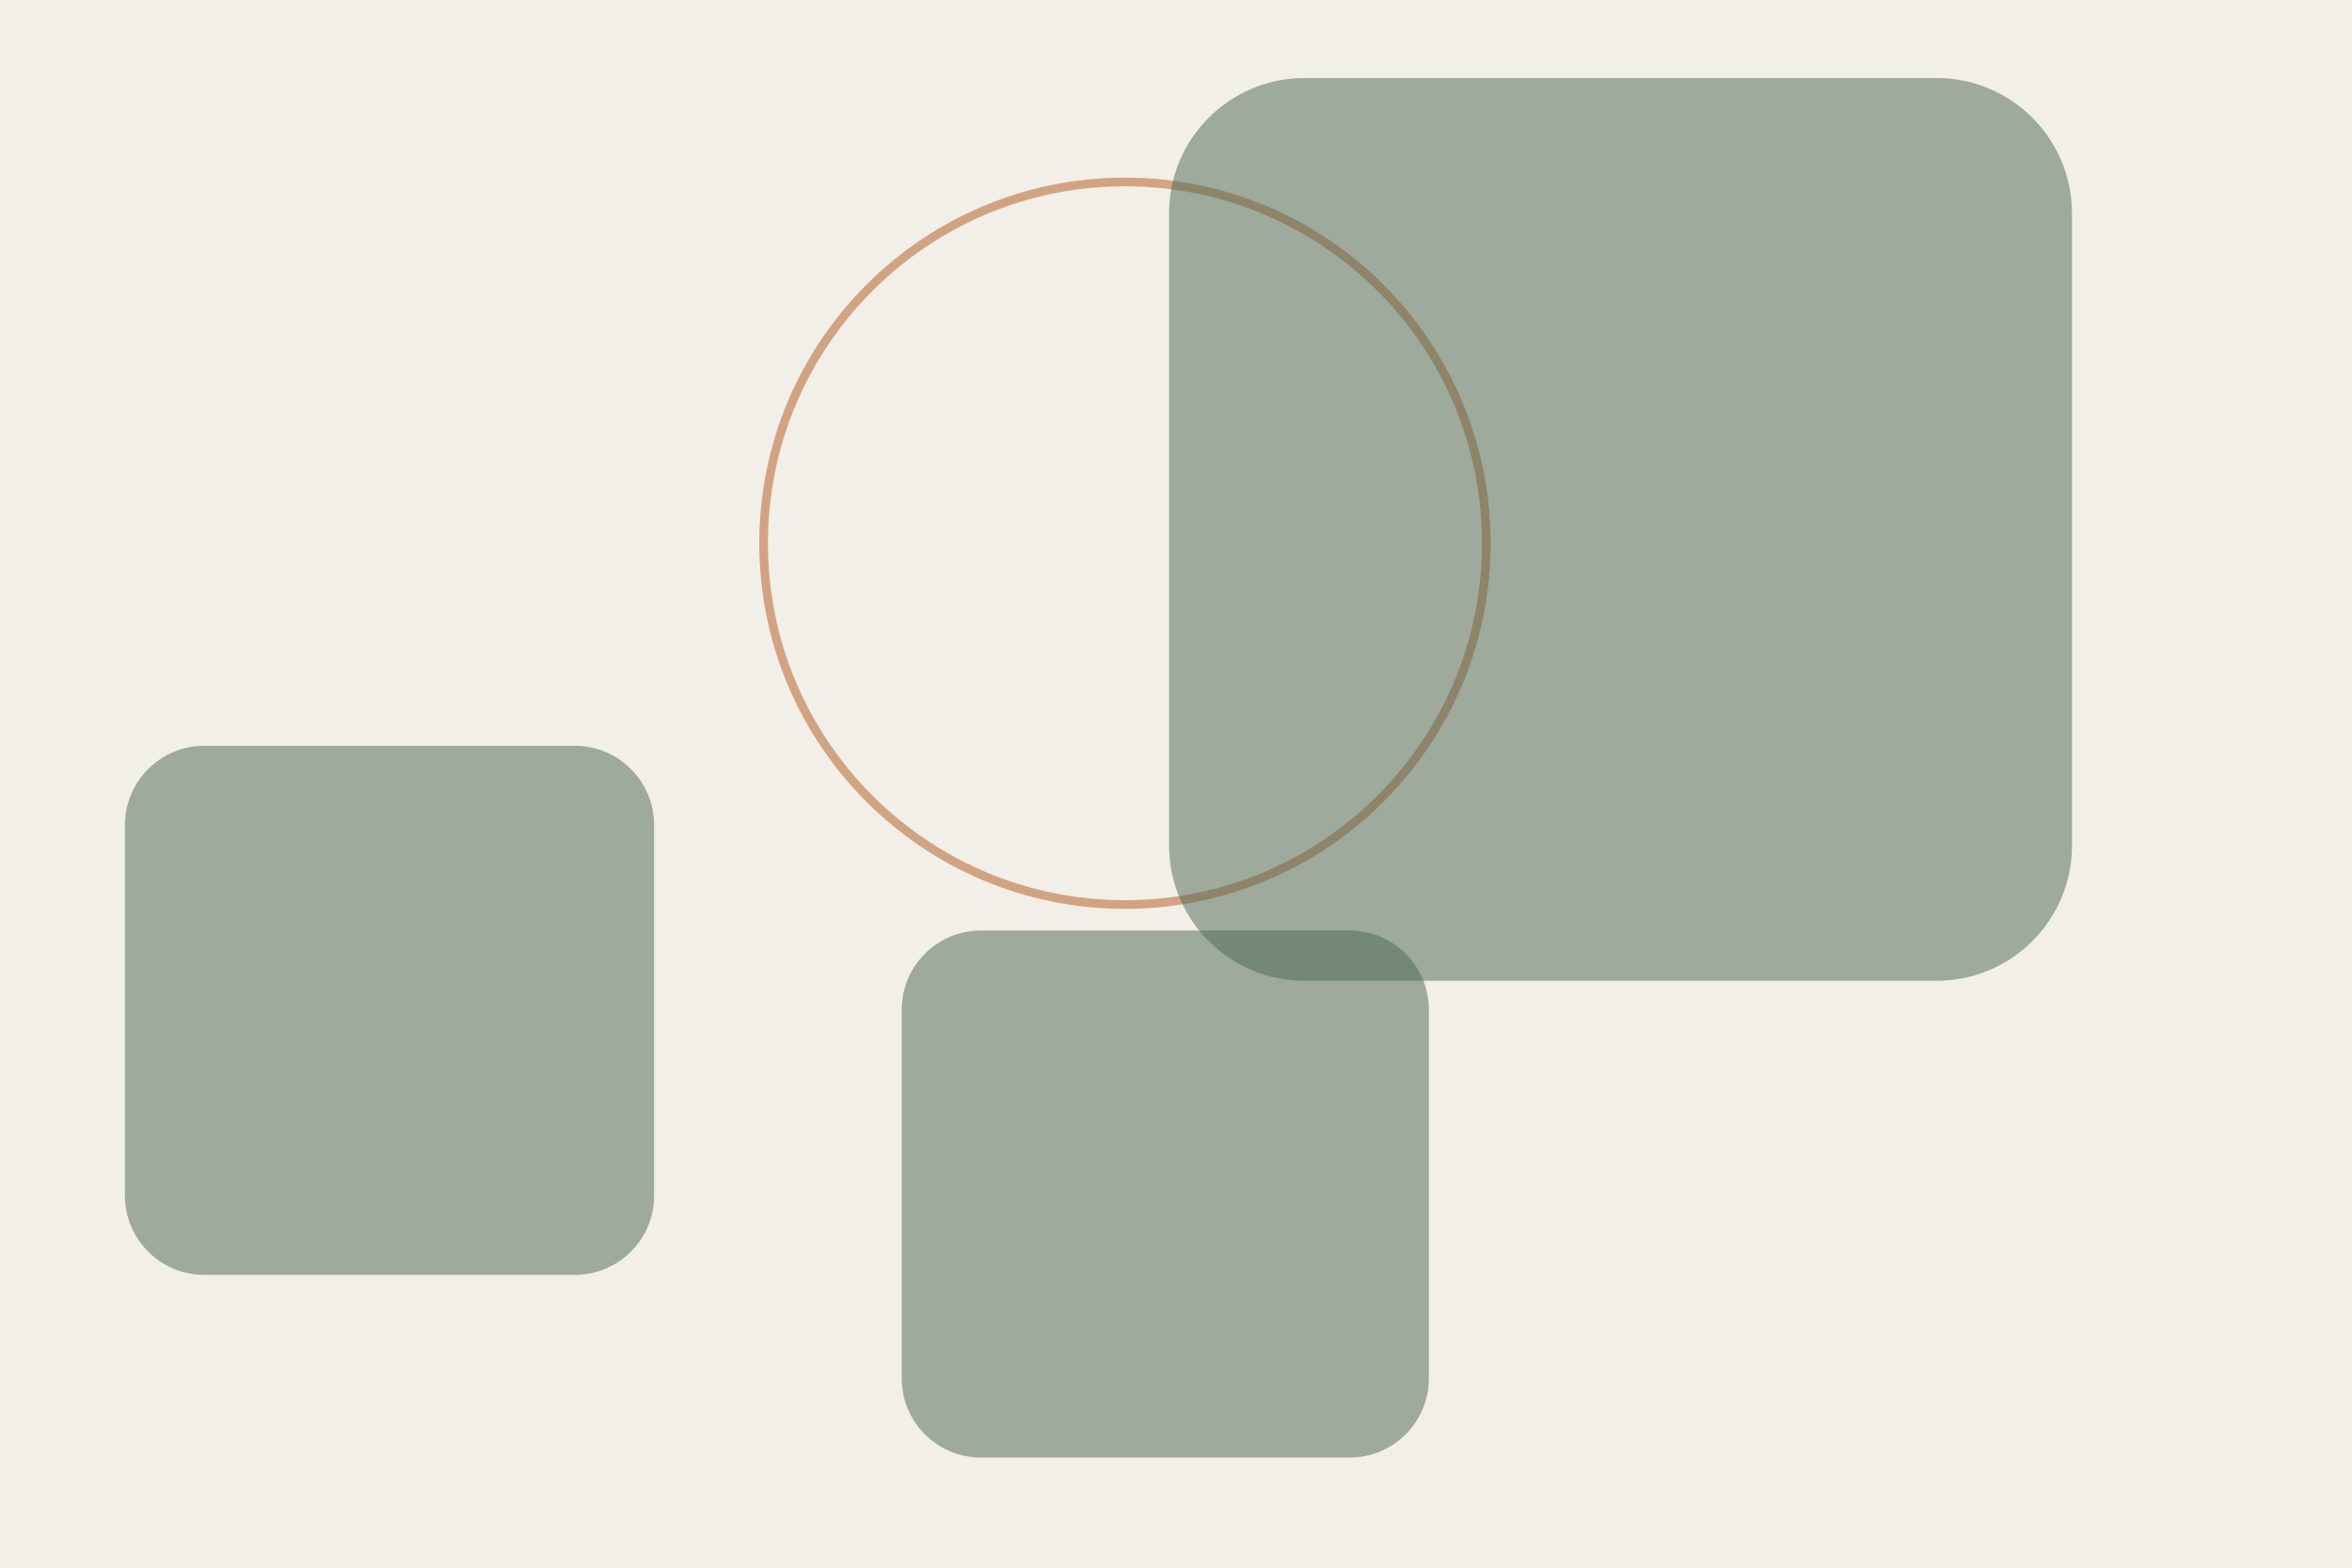
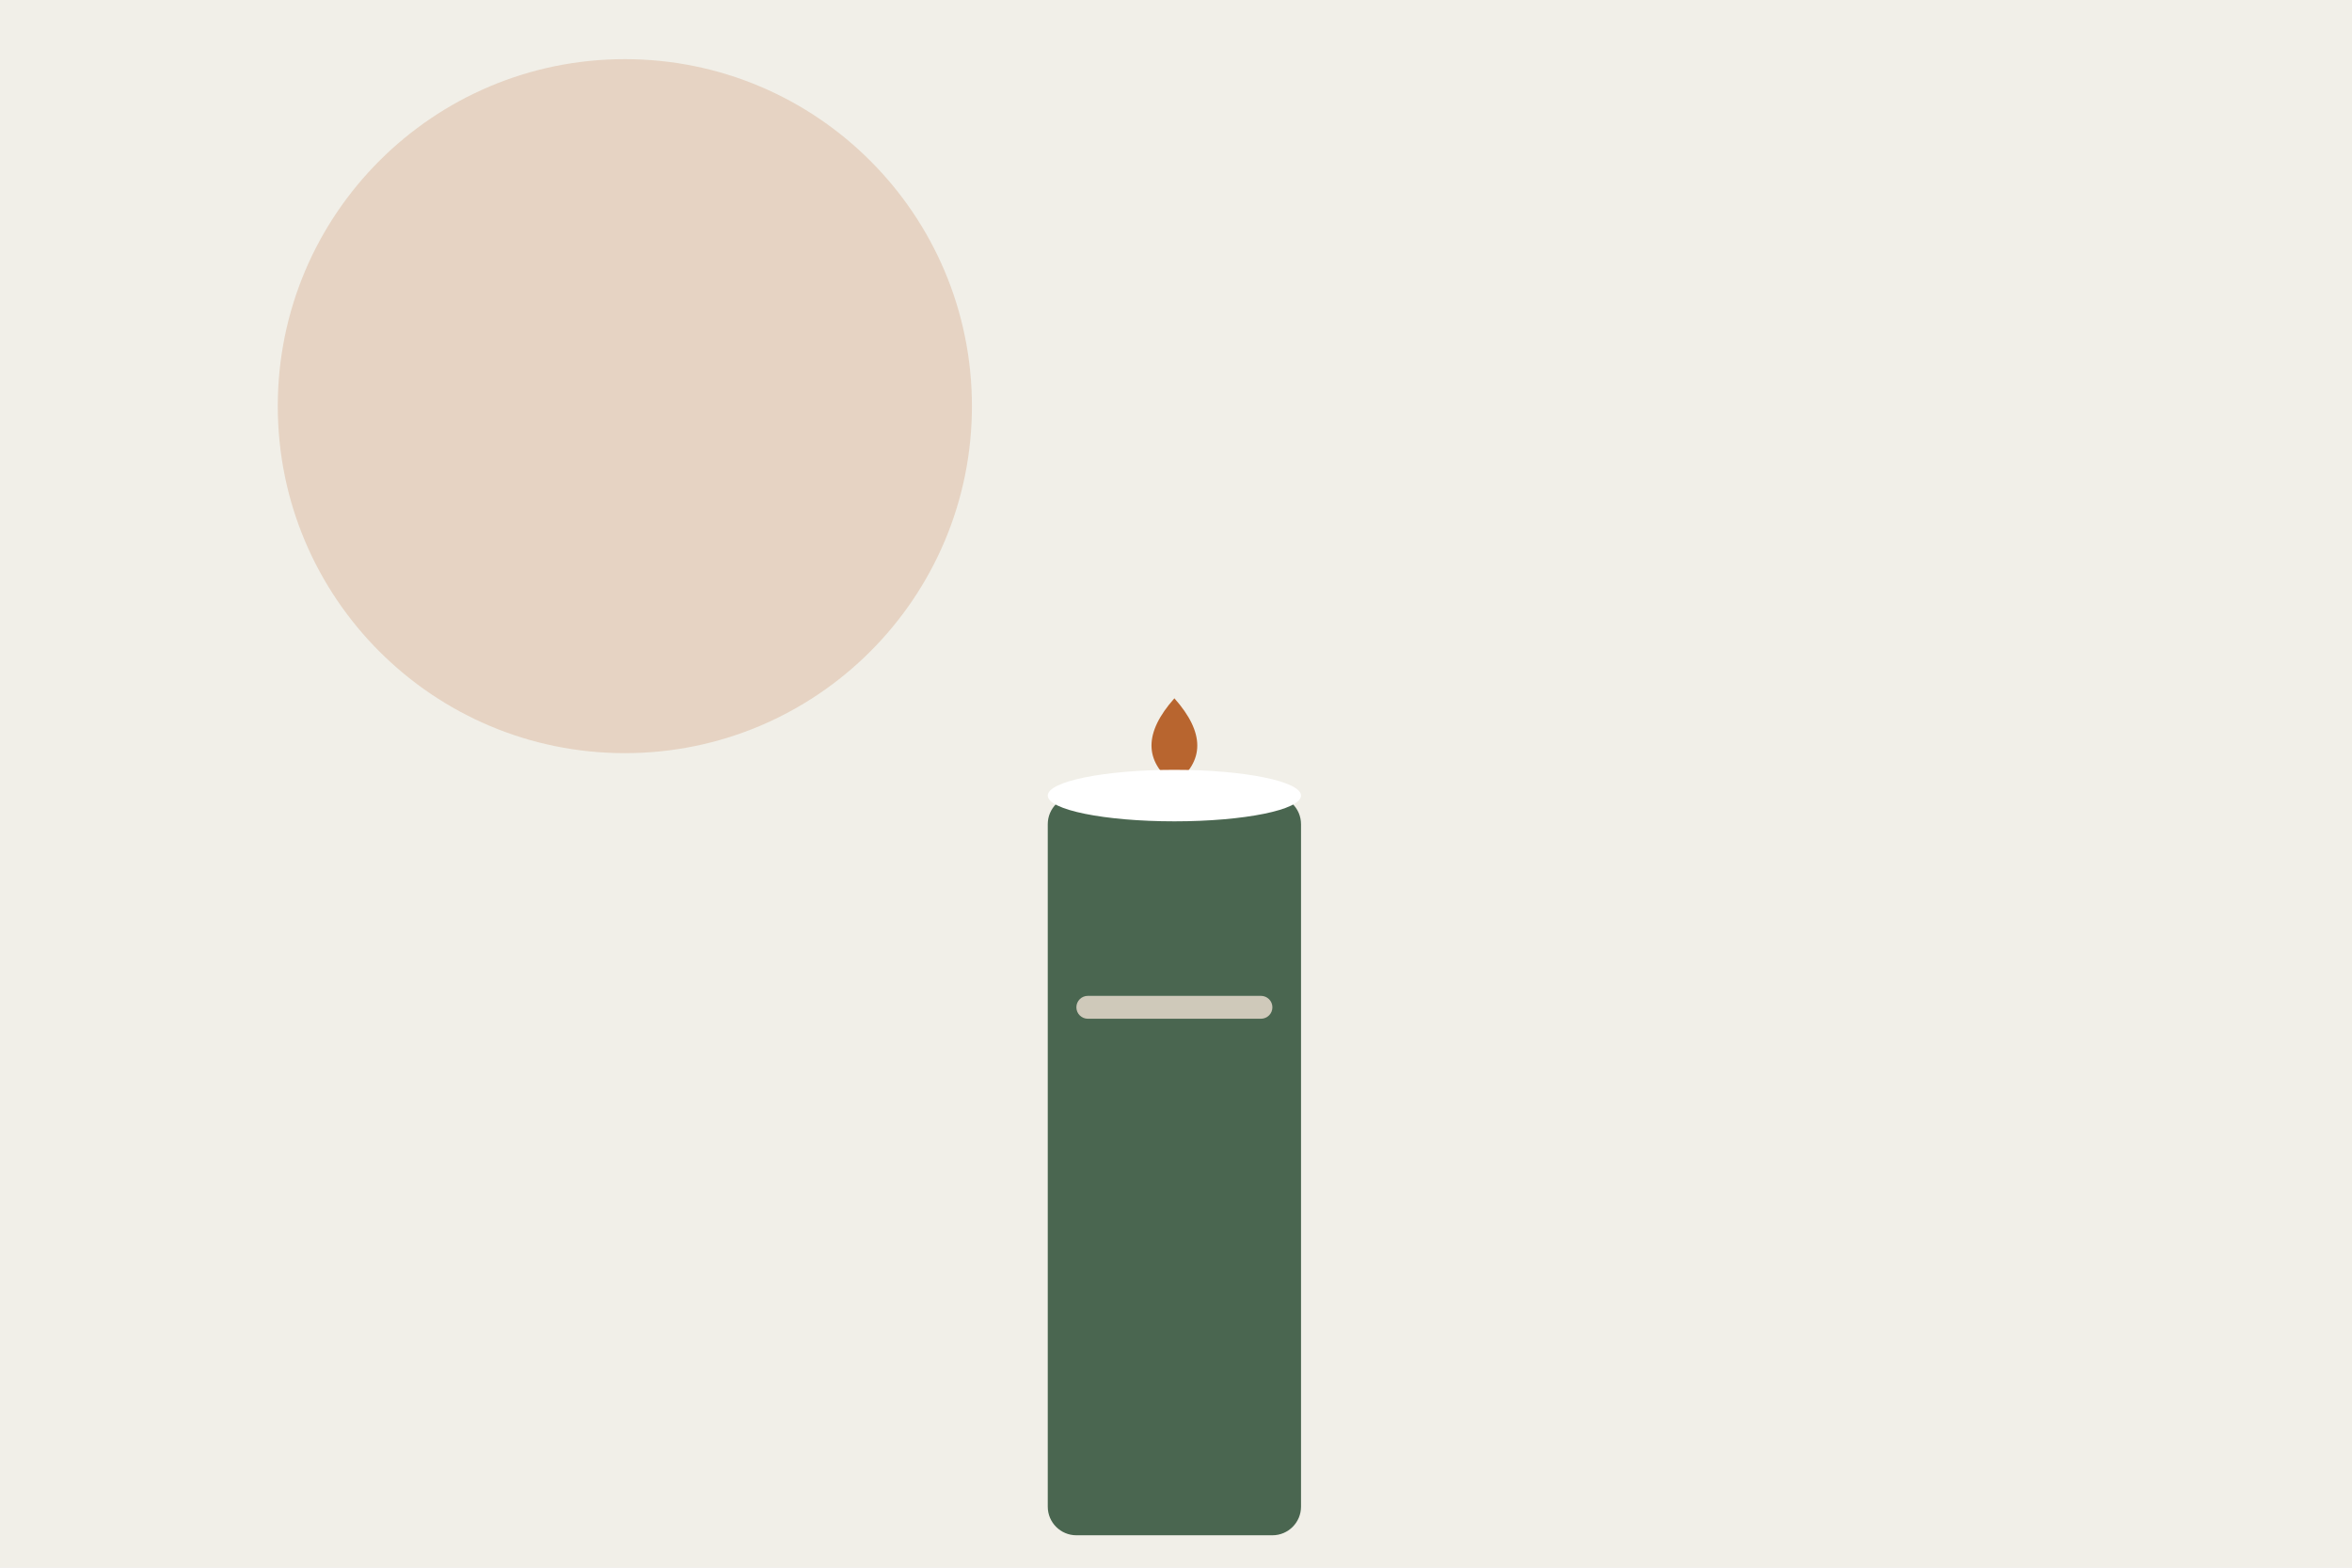
<svg xmlns="http://www.w3.org/2000/svg" viewBox="0 0 600 400" width="600" height="400" role="img">
  <rect width="600" height="400" fill="#f1efe8" />
-   <circle cx="286.98" cy="138.61" r="92.18" fill="none" stroke="#b8652f" stroke-width="2.21" opacity="0.55" />
-   <rect x="31.87" y="190.29" width="135" height="135" rx="20.25" fill="#4a6650" opacity="0.5" />
-   <rect x="298.23" y="19.91" width="230.34" height="230.34" rx="34.55" fill="#4a6650" opacity="0.5" />
-   <rect x="230.04" y="237.43" width="134.46" height="134.46" rx="20.17" fill="#4a6650" opacity="0.5" />
+   <circle cx="159.4" cy="103.63" r="88.54" fill="#b8652f" opacity="0.2" />
+   <g transform="translate(153.59 55.93) scale(0.73)">
+     <path d="M200 167.46 q16 18 0 30 q-16 -12 0 -30z" fill="#b8652f" />
+     <rect x="155.75" y="201.46" width="88.5" height="258.54" rx="10" fill="#4a6650" />
+     <ellipse cx="200" cy="201.46" rx="44.25" ry="9" fill="#ffffff" />
+     <rect x="165.75" y="271.46" width="68.5" height="8" rx="4" fill="#cfc9ba" />
+   </g>
</svg>
